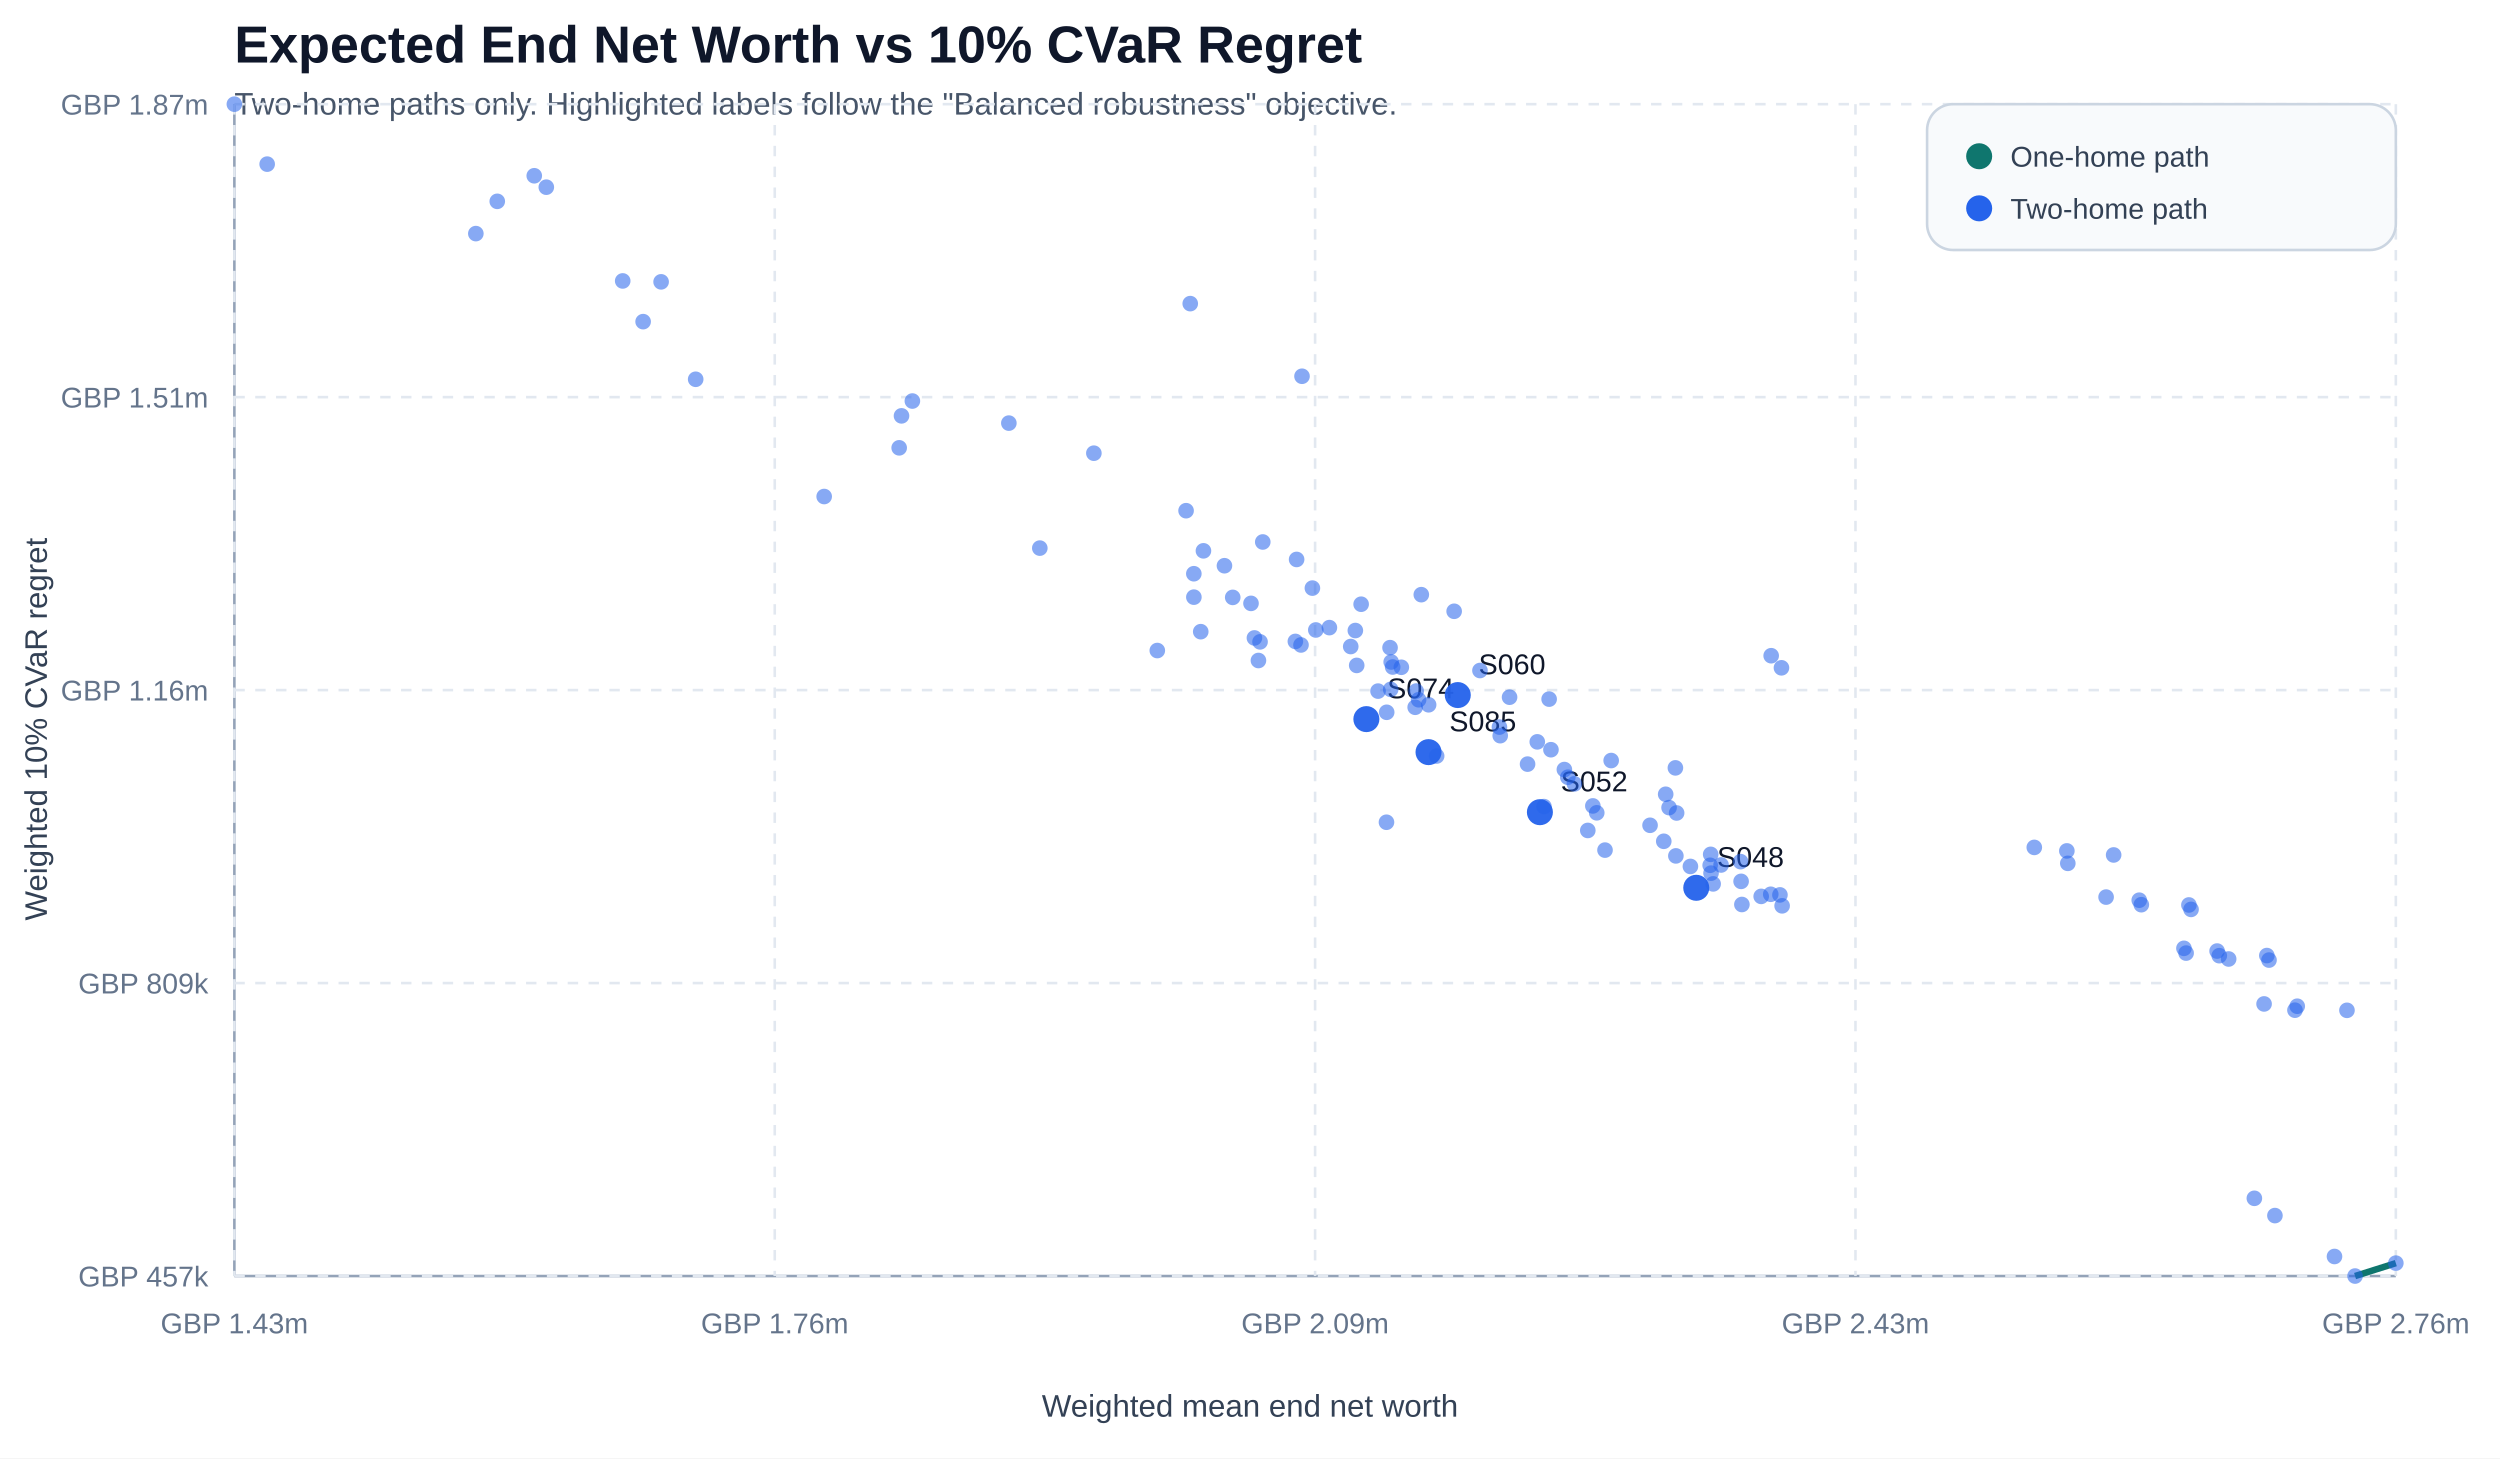
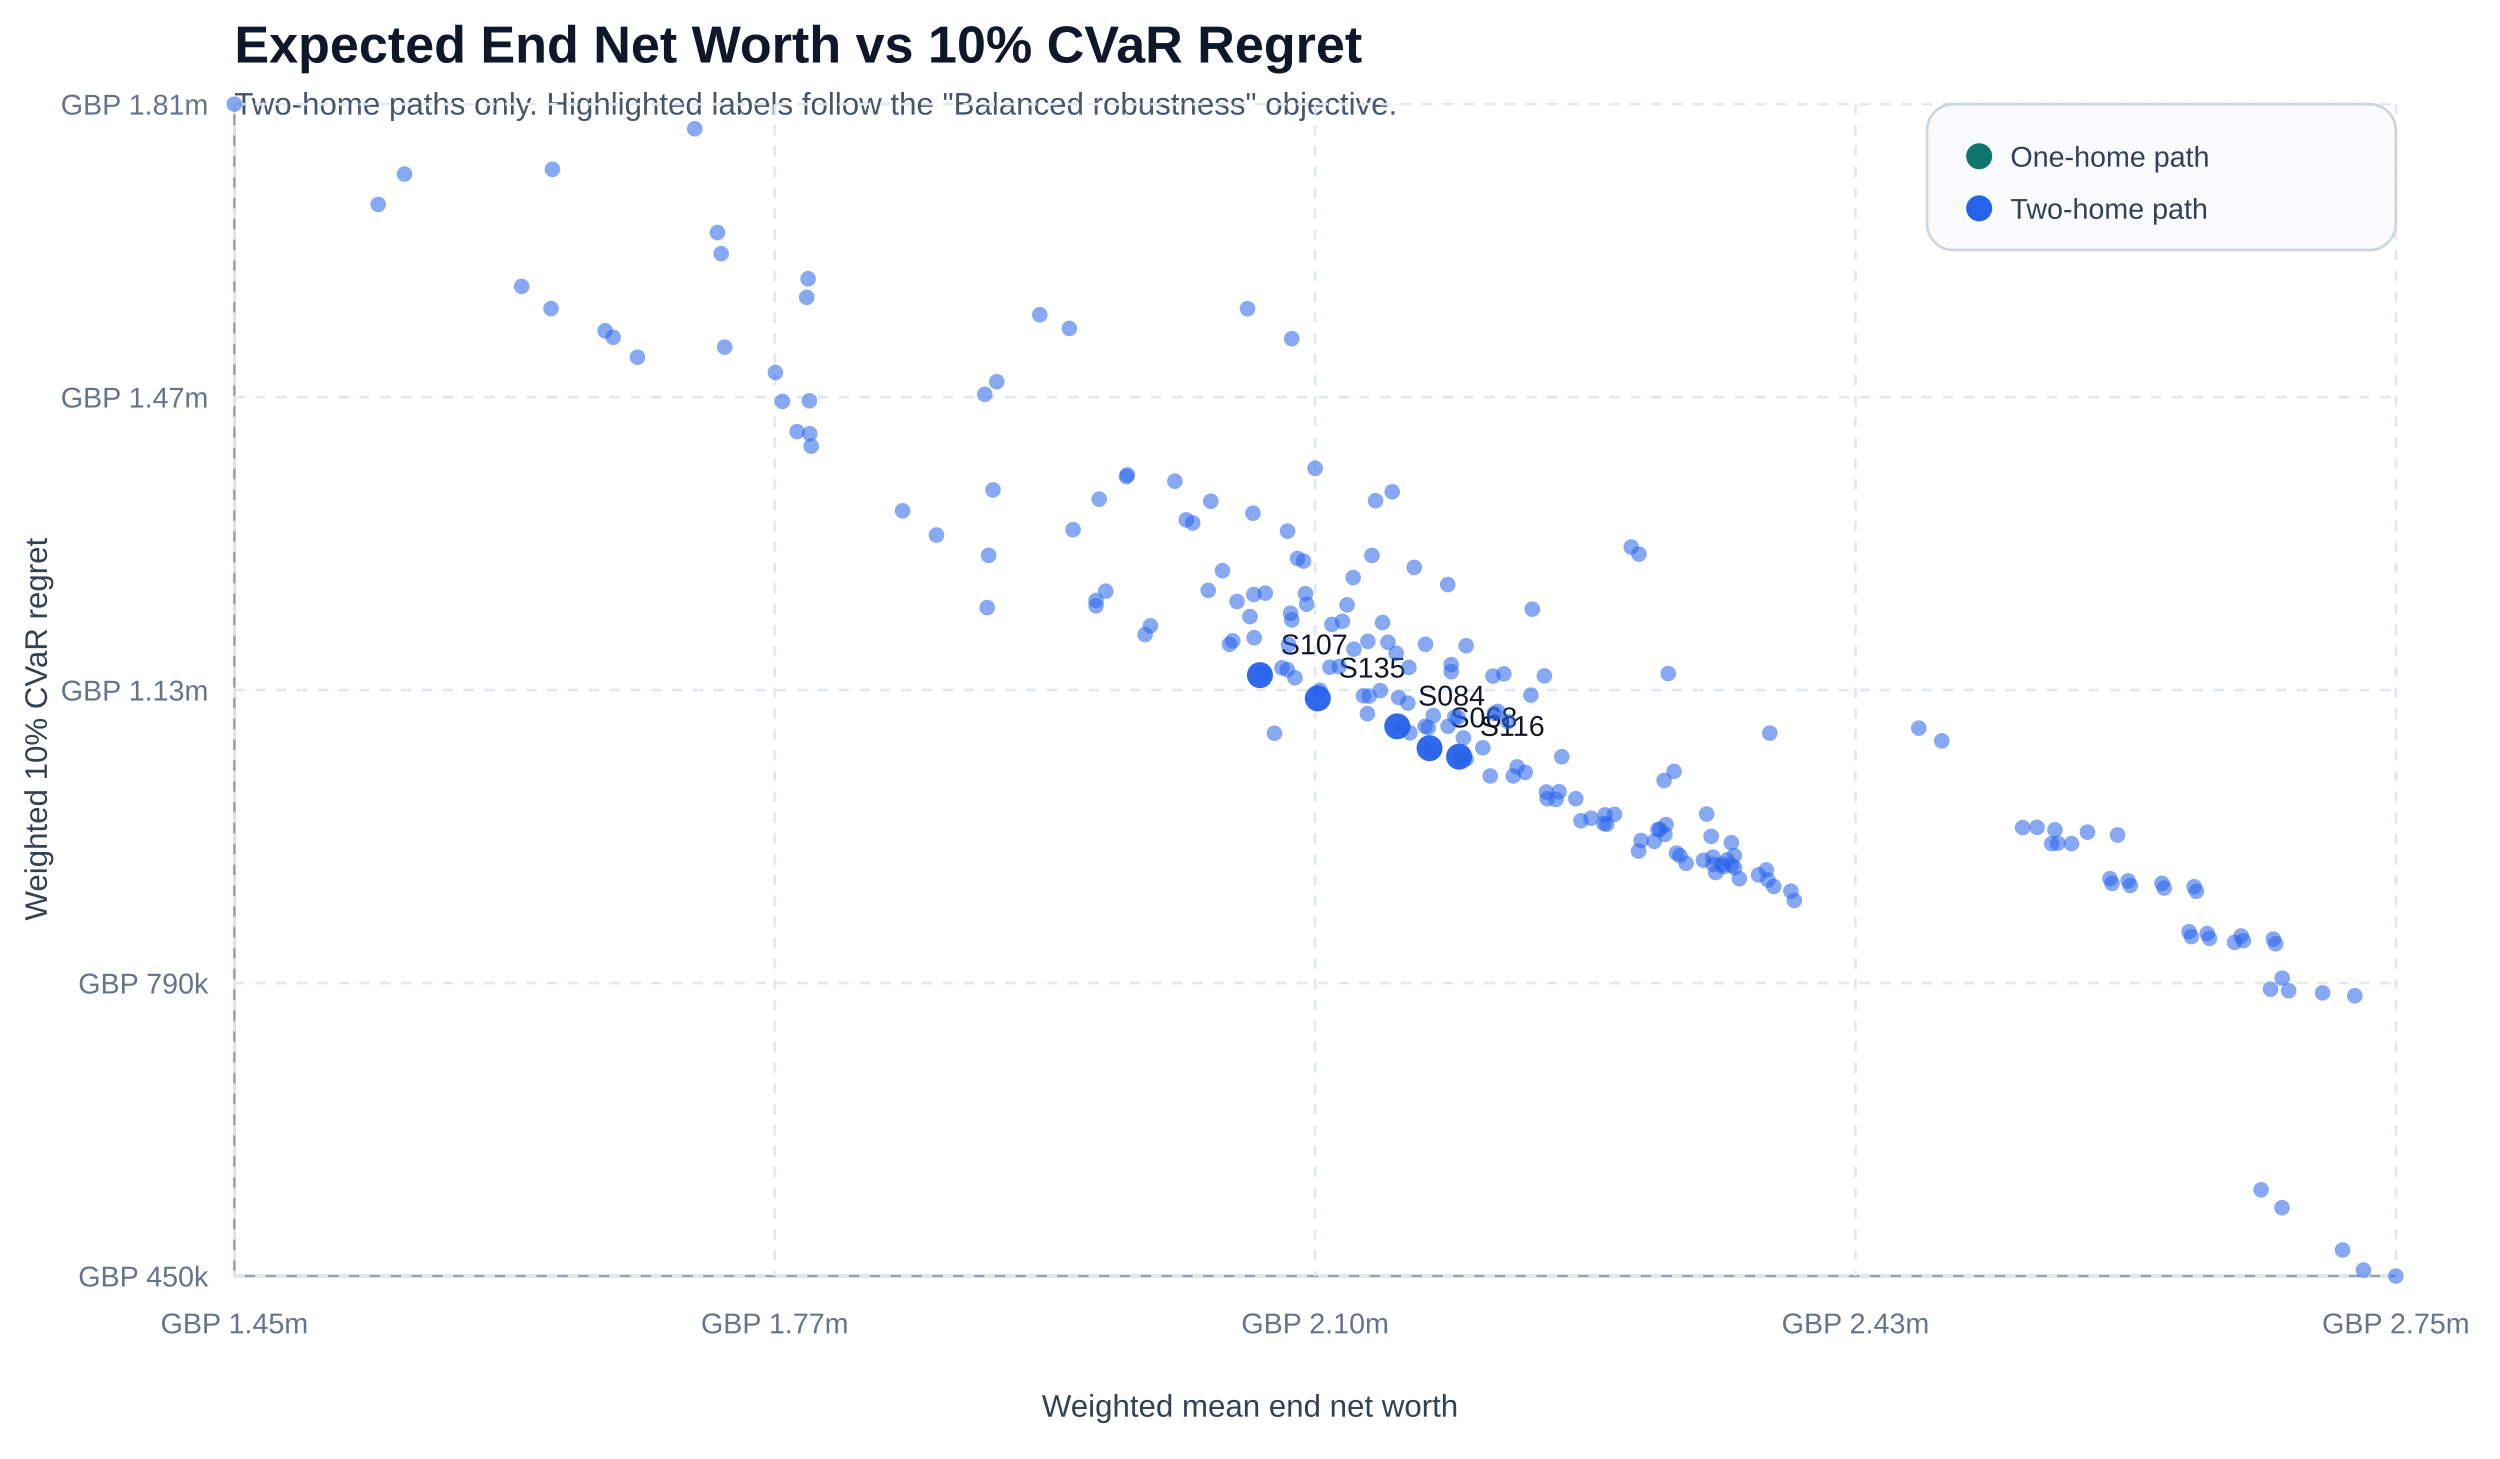
<svg xmlns="http://www.w3.org/2000/svg" width="960" height="560" viewBox="0 0 960 560">
  <rect width="960" height="560" fill="#ffffff" />
  <text x="90" y="24" font-size="20" font-family="Arial, sans-serif" font-weight="700" fill="#0f172a">Expected End Net Worth vs 10% CVaR Regret</text>
  <text x="90" y="44" font-size="12" font-family="Arial, sans-serif" fill="#475569">Two-home paths only. Highlighted labels follow the "Balanced robustness" objective.</text>
  <line x1="90" y1="490" x2="920" y2="490" stroke="#94a3b8" />
  <line x1="90" y1="40" x2="90" y2="490" stroke="#94a3b8" />
  <line x1="90" y1="40" x2="90" y2="490" stroke="#e2e8f0" stroke-dasharray="4 4" />
  <line x1="90" y1="490" x2="920" y2="490" stroke="#e2e8f0" stroke-dasharray="4 4" />
-   <text x="90" y="512" text-anchor="middle" font-size="11" font-family="Arial, sans-serif" fill="#64748b">GBP 1.43m</text>
-   <text x="80" y="494" text-anchor="end" font-size="11" font-family="Arial, sans-serif" fill="#64748b">GBP 457k</text>
+   <text x="90" y="512" text-anchor="middle" font-size="11" font-family="Arial, sans-serif" fill="#64748b">GBP 1.45m</text>
+   <text x="80" y="494" text-anchor="end" font-size="11" font-family="Arial, sans-serif" fill="#64748b">GBP 450k</text>
  <line x1="297.5" y1="40" x2="297.5" y2="490" stroke="#e2e8f0" stroke-dasharray="4 4" />
  <line x1="90" y1="377.5" x2="920" y2="377.5" stroke="#e2e8f0" stroke-dasharray="4 4" />
-   <text x="297.5" y="512" text-anchor="middle" font-size="11" font-family="Arial, sans-serif" fill="#64748b">GBP 1.76m</text>
-   <text x="80" y="381.5" text-anchor="end" font-size="11" font-family="Arial, sans-serif" fill="#64748b">GBP 809k</text>
+   <text x="297.5" y="512" text-anchor="middle" font-size="11" font-family="Arial, sans-serif" fill="#64748b">GBP 1.77m</text>
+   <text x="80" y="381.5" text-anchor="end" font-size="11" font-family="Arial, sans-serif" fill="#64748b">GBP 790k</text>
  <line x1="505" y1="40" x2="505" y2="490" stroke="#e2e8f0" stroke-dasharray="4 4" />
  <line x1="90" y1="265" x2="920" y2="265" stroke="#e2e8f0" stroke-dasharray="4 4" />
-   <text x="505" y="512" text-anchor="middle" font-size="11" font-family="Arial, sans-serif" fill="#64748b">GBP 2.09m</text>
-   <text x="80" y="269" text-anchor="end" font-size="11" font-family="Arial, sans-serif" fill="#64748b">GBP 1.16m</text>
+   <text x="505" y="512" text-anchor="middle" font-size="11" font-family="Arial, sans-serif" fill="#64748b">GBP 2.10m</text>
+   <text x="80" y="269" text-anchor="end" font-size="11" font-family="Arial, sans-serif" fill="#64748b">GBP 1.13m</text>
  <line x1="712.5" y1="40" x2="712.5" y2="490" stroke="#e2e8f0" stroke-dasharray="4 4" />
  <line x1="90" y1="152.5" x2="920" y2="152.5" stroke="#e2e8f0" stroke-dasharray="4 4" />
  <text x="712.5" y="512" text-anchor="middle" font-size="11" font-family="Arial, sans-serif" fill="#64748b">GBP 2.43m</text>
-   <text x="80" y="156.5" text-anchor="end" font-size="11" font-family="Arial, sans-serif" fill="#64748b">GBP 1.51m</text>
+   <text x="80" y="156.5" text-anchor="end" font-size="11" font-family="Arial, sans-serif" fill="#64748b">GBP 1.47m</text>
  <line x1="920" y1="40" x2="920" y2="490" stroke="#e2e8f0" stroke-dasharray="4 4" />
  <line x1="90" y1="40" x2="920" y2="40" stroke="#e2e8f0" stroke-dasharray="4 4" />
-   <text x="920" y="512" text-anchor="middle" font-size="11" font-family="Arial, sans-serif" fill="#64748b">GBP 2.76m</text>
-   <text x="80" y="44" text-anchor="end" font-size="11" font-family="Arial, sans-serif" fill="#64748b">GBP 1.87m</text>
-   <polyline points="904.342,490 920,485.042" fill="none" stroke="#0f766e" stroke-width="2.5" />
-   <circle cx="591.321" cy="311.881" r="5" fill="#2563eb" opacity="0.95" />
-   <text x="599.321" y="303.881" font-size="11" font-family="Arial, sans-serif" fill="#0f172a">S052</text>
-   <circle cx="524.688" cy="276.14" r="5" fill="#2563eb" opacity="0.95" />
-   <text x="532.688" y="268.14" font-size="11" font-family="Arial, sans-serif" fill="#0f172a">S074</text>
-   <circle cx="559.784" cy="266.905" r="5" fill="#2563eb" opacity="0.95" />
-   <text x="567.784" y="258.905" font-size="11" font-family="Arial, sans-serif" fill="#0f172a">S060</text>
-   <circle cx="548.556" cy="288.819" r="5" fill="#2563eb" opacity="0.95" />
-   <text x="556.556" y="280.819" font-size="11" font-family="Arial, sans-serif" fill="#0f172a">S085</text>
-   <circle cx="651.364" cy="340.913" r="5" fill="#2563eb" opacity="0.95" />
-   <text x="659.364" y="332.913" font-size="11" font-family="Arial, sans-serif" fill="#0f172a">S048</text>
-   <circle cx="668.889" cy="347.326" r="3" fill="#2563eb" opacity="0.55" />
-   <circle cx="616.324" cy="326.442" r="3" fill="#2563eb" opacity="0.55" />
-   <circle cx="611.655" cy="309.472" r="3" fill="#2563eb" opacity="0.55" />
-   <circle cx="643.535" cy="328.665" r="3" fill="#2563eb" opacity="0.55" />
-   <circle cx="543.816" cy="265.368" r="3" fill="#2563eb" opacity="0.55" />
-   <circle cx="586.582" cy="293.422" r="3" fill="#2563eb" opacity="0.55" />
-   <circle cx="590.314" cy="284.871" r="3" fill="#2563eb" opacity="0.55" />
-   <circle cx="533.779" cy="248.696" r="3" fill="#2563eb" opacity="0.55" />
-   <circle cx="483.24" cy="253.635" r="3" fill="#2563eb" opacity="0.55" />
-   <circle cx="520.454" cy="242.124" r="3" fill="#2563eb" opacity="0.55" />
-   <circle cx="499.584" cy="247.664" r="3" fill="#2563eb" opacity="0.55" />
-   <circle cx="461.084" cy="242.564" r="3" fill="#2563eb" opacity="0.55" />
-   <circle cx="649.118" cy="332.711" r="3" fill="#2563eb" opacity="0.55" />
-   <circle cx="657.035" cy="335.291" r="3" fill="#2563eb" opacity="0.55" />
-   <circle cx="657.843" cy="339.416" r="3" fill="#2563eb" opacity="0.55" />
-   <circle cx="592.889" cy="309.735" r="3" fill="#2563eb" opacity="0.55" />
-   <circle cx="576.086" cy="282.498" r="3" fill="#2563eb" opacity="0.55" />
-   <circle cx="594.867" cy="268.46" r="3" fill="#2563eb" opacity="0.55" />
-   <circle cx="518.679" cy="248.267" r="3" fill="#2563eb" opacity="0.55" />
-   <circle cx="600.718" cy="295.51" r="3" fill="#2563eb" opacity="0.55" />
-   <circle cx="579.672" cy="267.726" r="3" fill="#2563eb" opacity="0.55" />
-   <circle cx="679.966" cy="343.402" r="3" fill="#2563eb" opacity="0.55" />
-   <circle cx="609.711" cy="318.892" r="3" fill="#2563eb" opacity="0.55" />
-   <circle cx="633.622" cy="316.911" r="3" fill="#2563eb" opacity="0.55" />
-   <circle cx="505.269" cy="241.91" r="3" fill="#2563eb" opacity="0.55" />
-   <circle cx="575.786" cy="279.2" r="3" fill="#2563eb" opacity="0.55" />
-   <circle cx="545.781" cy="228.351" r="3" fill="#2563eb" opacity="0.55" />
-   <circle cx="544.746" cy="268.709" r="3" fill="#2563eb" opacity="0.55" />
-   <circle cx="483.857" cy="246.472" r="3" fill="#2563eb" opacity="0.55" />
-   <circle cx="639.62" cy="305.001" r="3" fill="#2563eb" opacity="0.55" />
-   <circle cx="920" cy="485.042" r="3" fill="#2563eb" opacity="0.55" />
-   <circle cx="904.342" cy="490" r="3" fill="#2563eb" opacity="0.55" />
-   <circle cx="668.584" cy="338.443" r="3" fill="#2563eb" opacity="0.55" />
-   <circle cx="638.886" cy="323.055" r="3" fill="#2563eb" opacity="0.55" />
-   <circle cx="896.444" cy="482.493" r="3" fill="#2563eb" opacity="0.55" />
-   <circle cx="522.677" cy="232.023" r="3" fill="#2563eb" opacity="0.55" />
-   <circle cx="684.335" cy="347.836" r="3" fill="#2563eb" opacity="0.55" />
-   <circle cx="532.487" cy="273.521" r="3" fill="#2563eb" opacity="0.55" />
-   <circle cx="558.394" cy="234.734" r="3" fill="#2563eb" opacity="0.55" />
-   <circle cx="668.381" cy="330.865" r="3" fill="#2563eb" opacity="0.55" />
-   <circle cx="520.973" cy="255.519" r="3" fill="#2563eb" opacity="0.55" />
-   <circle cx="613.152" cy="312.122" r="3" fill="#2563eb" opacity="0.55" />
-   <circle cx="503.961" cy="225.834" r="3" fill="#2563eb" opacity="0.55" />
-   <circle cx="604.578" cy="301.014" r="3" fill="#2563eb" opacity="0.55" />
-   <circle cx="676.298" cy="344.212" r="3" fill="#2563eb" opacity="0.55" />
-   <circle cx="873.571" cy="466.783" r="3" fill="#2563eb" opacity="0.55" />
-   <circle cx="497.422" cy="246.308" r="3" fill="#2563eb" opacity="0.55" />
-   <circle cx="865.673" cy="460.151" r="3" fill="#2563eb" opacity="0.55" />
-   <circle cx="529.171" cy="265.386" r="3" fill="#2563eb" opacity="0.55" />
-   <circle cx="534.027" cy="264.721" r="3" fill="#2563eb" opacity="0.55" />
-   <circle cx="534.214" cy="254.203" r="3" fill="#2563eb" opacity="0.55" />
-   <circle cx="660.893" cy="332.155" r="3" fill="#2563eb" opacity="0.55" />
-   <circle cx="551.676" cy="290.309" r="3" fill="#2563eb" opacity="0.55" />
-   <circle cx="683.495" cy="343.639" r="3" fill="#2563eb" opacity="0.55" />
-   <circle cx="548.59" cy="270.636" r="3" fill="#2563eb" opacity="0.55" />
-   <circle cx="399.288" cy="210.473" r="3" fill="#2563eb" opacity="0.55" />
-   <circle cx="543.431" cy="271.593" r="3" fill="#2563eb" opacity="0.55" />
-   <circle cx="602.049" cy="298.45" r="3" fill="#2563eb" opacity="0.55" />
-   <circle cx="510.488" cy="241.005" r="3" fill="#2563eb" opacity="0.55" />
-   <circle cx="656.902" cy="328.075" r="3" fill="#2563eb" opacity="0.55" />
-   <circle cx="481.699" cy="244.968" r="3" fill="#2563eb" opacity="0.55" />
-   <circle cx="473.366" cy="229.398" r="3" fill="#2563eb" opacity="0.55" />
-   <circle cx="595.564" cy="287.891" r="3" fill="#2563eb" opacity="0.55" />
-   <circle cx="534.785" cy="256.137" r="3" fill="#2563eb" opacity="0.55" />
-   <circle cx="480.386" cy="231.698" r="3" fill="#2563eb" opacity="0.55" />
-   <circle cx="656.705" cy="332.267" r="3" fill="#2563eb" opacity="0.55" />
-   <circle cx="901.236" cy="387.966" r="3" fill="#2563eb" opacity="0.55" />
-   <circle cx="643.825" cy="312.187" r="3" fill="#2563eb" opacity="0.55" />
-   <circle cx="881.264" cy="387.914" r="3" fill="#2563eb" opacity="0.55" />
-   <circle cx="497.897" cy="214.827" r="3" fill="#2563eb" opacity="0.55" />
-   <circle cx="882.138" cy="386.392" r="3" fill="#2563eb" opacity="0.55" />
-   <circle cx="640.922" cy="310.121" r="3" fill="#2563eb" opacity="0.55" />
-   <circle cx="869.405" cy="385.51" r="3" fill="#2563eb" opacity="0.55" />
-   <circle cx="458.432" cy="220.312" r="3" fill="#2563eb" opacity="0.55" />
-   <circle cx="458.446" cy="229.307" r="3" fill="#2563eb" opacity="0.55" />
-   <circle cx="538.111" cy="256.237" r="3" fill="#2563eb" opacity="0.55" />
-   <circle cx="871.3" cy="368.672" r="3" fill="#2563eb" opacity="0.55" />
-   <circle cx="870.466" cy="366.934" r="3" fill="#2563eb" opacity="0.55" />
-   <circle cx="855.804" cy="368.251" r="3" fill="#2563eb" opacity="0.55" />
-   <circle cx="852.202" cy="366.983" r="3" fill="#2563eb" opacity="0.55" />
-   <circle cx="851.367" cy="365.203" r="3" fill="#2563eb" opacity="0.55" />
-   <circle cx="618.691" cy="292.05" r="3" fill="#2563eb" opacity="0.55" />
-   <circle cx="839.469" cy="365.988" r="3" fill="#2563eb" opacity="0.55" />
-   <circle cx="838.634" cy="364.157" r="3" fill="#2563eb" opacity="0.55" />
-   <circle cx="470.189" cy="217.24" r="3" fill="#2563eb" opacity="0.55" />
-   <circle cx="462.122" cy="211.518" r="3" fill="#2563eb" opacity="0.55" />
-   <circle cx="484.901" cy="208.12" r="3" fill="#2563eb" opacity="0.55" />
-   <circle cx="841.364" cy="349.211" r="3" fill="#2563eb" opacity="0.55" />
-   <circle cx="840.544" cy="347.506" r="3" fill="#2563eb" opacity="0.55" />
-   <circle cx="822.266" cy="347.405" r="3" fill="#2563eb" opacity="0.55" />
-   <circle cx="821.472" cy="345.677" r="3" fill="#2563eb" opacity="0.55" />
-   <circle cx="808.74" cy="344.482" r="3" fill="#2563eb" opacity="0.55" />
-   <circle cx="811.638" cy="328.302" r="3" fill="#2563eb" opacity="0.55" />
-   <circle cx="794.037" cy="331.525" r="3" fill="#2563eb" opacity="0.55" />
-   <circle cx="793.671" cy="326.749" r="3" fill="#2563eb" opacity="0.55" />
-   <circle cx="781.168" cy="325.402" r="3" fill="#2563eb" opacity="0.55" />
-   <circle cx="455.453" cy="196.109" r="3" fill="#2563eb" opacity="0.55" />
-   <circle cx="643.352" cy="294.864" r="3" fill="#2563eb" opacity="0.55" />
-   <circle cx="532.406" cy="315.742" r="3" fill="#2563eb" opacity="0.55" />
-   <circle cx="684.08" cy="256.438" r="3" fill="#2563eb" opacity="0.55" />
-   <circle cx="680.131" cy="251.795" r="3" fill="#2563eb" opacity="0.55" />
-   <circle cx="568.307" cy="257.477" r="3" fill="#2563eb" opacity="0.55" />
-   <circle cx="444.403" cy="249.807" r="3" fill="#2563eb" opacity="0.55" />
-   <circle cx="345.285" cy="171.966" r="3" fill="#2563eb" opacity="0.55" />
-   <circle cx="346.177" cy="159.689" r="3" fill="#2563eb" opacity="0.55" />
-   <circle cx="350.353" cy="153.998" r="3" fill="#2563eb" opacity="0.55" />
-   <circle cx="420.045" cy="174.027" r="3" fill="#2563eb" opacity="0.55" />
-   <circle cx="499.972" cy="144.483" r="3" fill="#2563eb" opacity="0.55" />
-   <circle cx="316.482" cy="190.664" r="3" fill="#2563eb" opacity="0.55" />
-   <circle cx="387.402" cy="162.476" r="3" fill="#2563eb" opacity="0.55" />
-   <circle cx="457.054" cy="116.592" r="3" fill="#2563eb" opacity="0.55" />
-   <circle cx="246.958" cy="123.51" r="3" fill="#2563eb" opacity="0.55" />
-   <circle cx="267.14" cy="145.644" r="3" fill="#2563eb" opacity="0.55" />
-   <circle cx="253.864" cy="108.228" r="3" fill="#2563eb" opacity="0.55" />
-   <circle cx="239.12" cy="107.88" r="3" fill="#2563eb" opacity="0.55" />
-   <circle cx="182.722" cy="89.704" r="3" fill="#2563eb" opacity="0.55" />
-   <circle cx="190.949" cy="77.315" r="3" fill="#2563eb" opacity="0.55" />
-   <circle cx="209.783" cy="71.879" r="3" fill="#2563eb" opacity="0.55" />
-   <circle cx="205.154" cy="67.494" r="3" fill="#2563eb" opacity="0.55" />
-   <circle cx="102.593" cy="63.028" r="3" fill="#2563eb" opacity="0.55" />
+   <text x="920" y="512" text-anchor="middle" font-size="11" font-family="Arial, sans-serif" fill="#64748b">GBP 2.75m</text>
+   <text x="80" y="44" text-anchor="end" font-size="11" font-family="Arial, sans-serif" fill="#64748b">GBP 1.81m</text>
+   <polyline points="920,490" fill="none" stroke="#0f766e" stroke-width="2.5" />
+   <circle cx="548.948" cy="287.307" r="5" fill="#2563eb" opacity="0.95" />
+   <text x="556.948" y="279.307" font-size="11" font-family="Arial, sans-serif" fill="#0f172a">S068</text>
+   <circle cx="483.819" cy="259.259" r="5" fill="#2563eb" opacity="0.95" />
+   <text x="491.819" y="251.259" font-size="11" font-family="Arial, sans-serif" fill="#0f172a">S107</text>
+   <circle cx="506.037" cy="268.173" r="5" fill="#2563eb" opacity="0.95" />
+   <text x="514.037" y="260.173" font-size="11" font-family="Arial, sans-serif" fill="#0f172a">S135</text>
+   <circle cx="560.278" cy="290.574" r="5" fill="#2563eb" opacity="0.95" />
+   <text x="568.278" y="282.574" font-size="11" font-family="Arial, sans-serif" fill="#0f172a">S116</text>
+   <circle cx="536.544" cy="278.919" r="5" fill="#2563eb" opacity="0.95" />
+   <text x="544.544" y="270.919" font-size="11" font-family="Arial, sans-serif" fill="#0f172a">S084</text>
+   <circle cx="647.477" cy="331.497" r="3" fill="#2563eb" opacity="0.55" />
+   <circle cx="573.304" cy="259.629" r="3" fill="#2563eb" opacity="0.55" />
+   <circle cx="441.774" cy="240.305" r="3" fill="#2563eb" opacity="0.55" />
+   <circle cx="629.215" cy="326.806" r="3" fill="#2563eb" opacity="0.55" />
+   <circle cx="484.683" cy="258.403" r="3" fill="#2563eb" opacity="0.55" />
+   <circle cx="597.499" cy="306.978" r="3" fill="#2563eb" opacity="0.55" />
+   <circle cx="610.951" cy="314.172" r="3" fill="#2563eb" opacity="0.55" />
+   <circle cx="658.864" cy="335.033" r="3" fill="#2563eb" opacity="0.55" />
+   <circle cx="562.998" cy="247.95" r="3" fill="#2563eb" opacity="0.55" />
+   <circle cx="420.878" cy="232.622" r="3" fill="#2563eb" opacity="0.55" />
+   <circle cx="557.295" cy="257.907" r="3" fill="#2563eb" opacity="0.55" />
+   <circle cx="538.747" cy="279.275" r="3" fill="#2563eb" opacity="0.55" />
+   <circle cx="572.257" cy="297.981" r="3" fill="#2563eb" opacity="0.55" />
+   <circle cx="639.746" cy="316.64" r="3" fill="#2563eb" opacity="0.55" />
+   <circle cx="557.234" cy="255.202" r="3" fill="#2563eb" opacity="0.55" />
+   <circle cx="594.155" cy="306.743" r="3" fill="#2563eb" opacity="0.55" />
+   <circle cx="645.08" cy="328.547" r="3" fill="#2563eb" opacity="0.55" />
+   <circle cx="635.24" cy="323.067" r="3" fill="#2563eb" opacity="0.55" />
+   <circle cx="581.093" cy="297.969" r="3" fill="#2563eb" opacity="0.55" />
+   <circle cx="547.227" cy="278.933" r="3" fill="#2563eb" opacity="0.55" />
+   <circle cx="523.568" cy="267.195" r="3" fill="#2563eb" opacity="0.55" />
+   <circle cx="616.971" cy="316.526" r="3" fill="#2563eb" opacity="0.55" />
+   <circle cx="547.403" cy="247.413" r="3" fill="#2563eb" opacity="0.55" />
+   <circle cx="607.08" cy="315.146" r="3" fill="#2563eb" opacity="0.55" />
+   <circle cx="598.677" cy="304.01" r="3" fill="#2563eb" opacity="0.55" />
+   <circle cx="494.348" cy="257.138" r="3" fill="#2563eb" opacity="0.55" />
+   <circle cx="615.855" cy="316.222" r="3" fill="#2563eb" opacity="0.55" />
+   <circle cx="585.686" cy="296.582" r="3" fill="#2563eb" opacity="0.55" />
+   <circle cx="541.406" cy="281.431" r="3" fill="#2563eb" opacity="0.55" />
+   <circle cx="561.961" cy="283.378" r="3" fill="#2563eb" opacity="0.55" />
+   <circle cx="550.353" cy="287.926" r="3" fill="#2563eb" opacity="0.55" />
+   <circle cx="667.917" cy="337.403" r="3" fill="#2563eb" opacity="0.55" />
+   <circle cx="540.991" cy="256.274" r="3" fill="#2563eb" opacity="0.55" />
+   <circle cx="536.123" cy="250.864" r="3" fill="#2563eb" opacity="0.55" />
+   <circle cx="619.985" cy="312.706" r="3" fill="#2563eb" opacity="0.55" />
+   <circle cx="530.882" cy="239.033" r="3" fill="#2563eb" opacity="0.55" />
+   <circle cx="654.128" cy="330.338" r="3" fill="#2563eb" opacity="0.55" />
+   <circle cx="472.132" cy="247.413" r="3" fill="#2563eb" opacity="0.55" />
+   <circle cx="517.278" cy="232.266" r="3" fill="#2563eb" opacity="0.55" />
+   <circle cx="689.018" cy="345.784" r="3" fill="#2563eb" opacity="0.55" />
+   <circle cx="630.179" cy="322.756" r="3" fill="#2563eb" opacity="0.55" />
+   <circle cx="582.558" cy="294.483" r="3" fill="#2563eb" opacity="0.55" />
+   <circle cx="525.795" cy="267.325" r="3" fill="#2563eb" opacity="0.55" />
+   <circle cx="616.338" cy="312.933" r="3" fill="#2563eb" opacity="0.55" />
+   <circle cx="540.614" cy="269.986" r="3" fill="#2563eb" opacity="0.55" />
+   <circle cx="525.278" cy="246.27" r="3" fill="#2563eb" opacity="0.55" />
+   <circle cx="506.828" cy="265.068" r="3" fill="#2563eb" opacity="0.55" />
+   <circle cx="511.439" cy="239.77" r="3" fill="#2563eb" opacity="0.55" />
+   <circle cx="605.105" cy="306.682" r="3" fill="#2563eb" opacity="0.55" />
+   <circle cx="661.717" cy="332.794" r="3" fill="#2563eb" opacity="0.55" />
+   <circle cx="560.763" cy="291.167" r="3" fill="#2563eb" opacity="0.55" />
+   <circle cx="496.055" cy="238.049" r="3" fill="#2563eb" opacity="0.55" />
+   <circle cx="473.375" cy="246.078" r="3" fill="#2563eb" opacity="0.55" />
+   <circle cx="657.869" cy="331.93" r="3" fill="#2563eb" opacity="0.55" />
+   <circle cx="664.874" cy="332.277" r="3" fill="#2563eb" opacity="0.55" />
+   <circle cx="420.879" cy="230.565" r="3" fill="#2563eb" opacity="0.55" />
+   <circle cx="643.78" cy="327.597" r="3" fill="#2563eb" opacity="0.55" />
+   <circle cx="593.834" cy="304.141" r="3" fill="#2563eb" opacity="0.55" />
+   <circle cx="569.41" cy="287.16" r="3" fill="#2563eb" opacity="0.55" />
+   <circle cx="657.736" cy="329.112" r="3" fill="#2563eb" opacity="0.55" />
+   <circle cx="525.082" cy="274.048" r="3" fill="#2563eb" opacity="0.55" />
+   <circle cx="587.854" cy="266.93" r="3" fill="#2563eb" opacity="0.55" />
+   <circle cx="599.722" cy="290.592" r="3" fill="#2563eb" opacity="0.55" />
+   <circle cx="492.278" cy="256.429" r="3" fill="#2563eb" opacity="0.55" />
+   <circle cx="593.03" cy="259.534" r="3" fill="#2563eb" opacity="0.55" />
+   <circle cx="573.814" cy="273.948" r="3" fill="#2563eb" opacity="0.55" />
+   <circle cx="497.277" cy="260.281" r="3" fill="#2563eb" opacity="0.55" />
+   <circle cx="515.452" cy="238.568" r="3" fill="#2563eb" opacity="0.55" />
+   <circle cx="681.139" cy="340.381" r="3" fill="#2563eb" opacity="0.55" />
+   <circle cx="559.901" cy="275.499" r="3" fill="#2563eb" opacity="0.55" />
+   <circle cx="577.509" cy="258.764" r="3" fill="#2563eb" opacity="0.55" />
+   <circle cx="575.135" cy="273.167" r="3" fill="#2563eb" opacity="0.55" />
+   <circle cx="661.206" cy="331.886" r="3" fill="#2563eb" opacity="0.55" />
+   <circle cx="481.587" cy="244.889" r="3" fill="#2563eb" opacity="0.55" />
+   <circle cx="548.478" cy="279.411" r="3" fill="#2563eb" opacity="0.55" />
+   <circle cx="636.646" cy="318.522" r="3" fill="#2563eb" opacity="0.55" />
+   <circle cx="501.764" cy="232.029" r="3" fill="#2563eb" opacity="0.55" />
+   <circle cx="655.364" cy="312.598" r="3" fill="#2563eb" opacity="0.55" />
+   <circle cx="675.289" cy="335.958" r="3" fill="#2563eb" opacity="0.55" />
+   <circle cx="519.898" cy="249.292" r="3" fill="#2563eb" opacity="0.55" />
+   <circle cx="920" cy="490" r="3" fill="#2563eb" opacity="0.55" />
+   <circle cx="666.078" cy="333.184" r="3" fill="#2563eb" opacity="0.55" />
+   <circle cx="501.299" cy="227.953" r="3" fill="#2563eb" opacity="0.55" />
+   <circle cx="543.06" cy="217.873" r="3" fill="#2563eb" opacity="0.55" />
+   <circle cx="907.579" cy="487.71" r="3" fill="#2563eb" opacity="0.55" />
+   <circle cx="563.026" cy="291.444" r="3" fill="#2563eb" opacity="0.55" />
+   <circle cx="665.966" cy="328.544" r="3" fill="#2563eb" opacity="0.55" />
+   <circle cx="639.327" cy="320.419" r="3" fill="#2563eb" opacity="0.55" />
+   <circle cx="530.039" cy="265.198" r="3" fill="#2563eb" opacity="0.55" />
+   <circle cx="424.601" cy="226.998" r="3" fill="#2563eb" opacity="0.55" />
+   <circle cx="495.575" cy="235.485" r="3" fill="#2563eb" opacity="0.55" />
+   <circle cx="479.996" cy="236.771" r="3" fill="#2563eb" opacity="0.55" />
+   <circle cx="899.545" cy="479.994" r="3" fill="#2563eb" opacity="0.55" />
+   <circle cx="678.246" cy="334.051" r="3" fill="#2563eb" opacity="0.55" />
+   <circle cx="359.614" cy="205.456" r="3" fill="#2563eb" opacity="0.55" />
+   <circle cx="579.023" cy="277.092" r="3" fill="#2563eb" opacity="0.55" />
+   <circle cx="642.835" cy="296.224" r="3" fill="#2563eb" opacity="0.55" />
+   <circle cx="637.413" cy="318.457" r="3" fill="#2563eb" opacity="0.55" />
+   <circle cx="379.644" cy="213.258" r="3" fill="#2563eb" opacity="0.55" />
+   <circle cx="519.594" cy="221.778" r="3" fill="#2563eb" opacity="0.55" />
+   <circle cx="687.695" cy="342.195" r="3" fill="#2563eb" opacity="0.55" />
+   <circle cx="555.944" cy="224.473" r="3" fill="#2563eb" opacity="0.55" />
+   <circle cx="550.366" cy="274.808" r="3" fill="#2563eb" opacity="0.55" />
+   <circle cx="663.211" cy="330.19" r="3" fill="#2563eb" opacity="0.55" />
+   <circle cx="475.028" cy="230.975" r="3" fill="#2563eb" opacity="0.55" />
+   <circle cx="639.023" cy="299.706" r="3" fill="#2563eb" opacity="0.55" />
+   <circle cx="588.4" cy="233.914" r="3" fill="#2563eb" opacity="0.55" />
+   <circle cx="657.083" cy="321.18" r="3" fill="#2563eb" opacity="0.55" />
+   <circle cx="876.291" cy="463.748" r="3" fill="#2563eb" opacity="0.55" />
+   <circle cx="526.828" cy="213.289" r="3" fill="#2563eb" opacity="0.55" />
+   <circle cx="494.806" cy="247.53" r="3" fill="#2563eb" opacity="0.55" />
+   <circle cx="500.543" cy="215.453" r="3" fill="#2563eb" opacity="0.55" />
+   <circle cx="485.869" cy="227.765" r="3" fill="#2563eb" opacity="0.55" />
+   <circle cx="514.207" cy="255.944" r="3" fill="#2563eb" opacity="0.55" />
+   <circle cx="868.256" cy="456.893" r="3" fill="#2563eb" opacity="0.55" />
+   <circle cx="678.907" cy="337.895" r="3" fill="#2563eb" opacity="0.55" />
+   <circle cx="537.065" cy="267.843" r="3" fill="#2563eb" opacity="0.55" />
+   <circle cx="558.667" cy="275.278" r="3" fill="#2563eb" opacity="0.55" />
+   <circle cx="664.845" cy="323.592" r="3" fill="#2563eb" opacity="0.55" />
+   <circle cx="532.982" cy="246.636" r="3" fill="#2563eb" opacity="0.55" />
+   <circle cx="481.474" cy="228.309" r="3" fill="#2563eb" opacity="0.55" />
+   <circle cx="498.235" cy="214.471" r="3" fill="#2563eb" opacity="0.55" />
+   <circle cx="469.42" cy="219.146" r="3" fill="#2563eb" opacity="0.55" />
+   <circle cx="463.96" cy="226.704" r="3" fill="#2563eb" opacity="0.55" />
+   <circle cx="904.251" cy="382.362" r="3" fill="#2563eb" opacity="0.55" />
+   <circle cx="891.881" cy="381.26" r="3" fill="#2563eb" opacity="0.55" />
+   <circle cx="878.859" cy="380.452" r="3" fill="#2563eb" opacity="0.55" />
+   <circle cx="494.413" cy="203.945" r="3" fill="#2563eb" opacity="0.55" />
+   <circle cx="871.896" cy="379.851" r="3" fill="#2563eb" opacity="0.55" />
+   <circle cx="876.37" cy="375.593" r="3" fill="#2563eb" opacity="0.55" />
+   <circle cx="873.832" cy="362.41" r="3" fill="#2563eb" opacity="0.55" />
+   <circle cx="872.962" cy="360.617" r="3" fill="#2563eb" opacity="0.55" />
+   <circle cx="861.462" cy="361.223" r="3" fill="#2563eb" opacity="0.55" />
+   <circle cx="858.065" cy="361.854" r="3" fill="#2563eb" opacity="0.55" />
+   <circle cx="860.592" cy="359.405" r="3" fill="#2563eb" opacity="0.55" />
+   <circle cx="848.44" cy="360.338" r="3" fill="#2563eb" opacity="0.55" />
+   <circle cx="847.57" cy="358.497" r="3" fill="#2563eb" opacity="0.55" />
+   <circle cx="841.477" cy="359.65" r="3" fill="#2563eb" opacity="0.55" />
+   <circle cx="840.608" cy="357.774" r="3" fill="#2563eb" opacity="0.55" />
+   <circle cx="458.008" cy="200.837" r="3" fill="#2563eb" opacity="0.55" />
+   <circle cx="843.412" cy="342.261" r="3" fill="#2563eb" opacity="0.55" />
+   <circle cx="481.137" cy="197.053" r="3" fill="#2563eb" opacity="0.55" />
+   <circle cx="842.559" cy="340.507" r="3" fill="#2563eb" opacity="0.55" />
+   <circle cx="831.043" cy="340.99" r="3" fill="#2563eb" opacity="0.55" />
+   <circle cx="830.212" cy="339.225" r="3" fill="#2563eb" opacity="0.55" />
+   <circle cx="818.02" cy="340.026" r="3" fill="#2563eb" opacity="0.55" />
+   <circle cx="817.193" cy="338.241" r="3" fill="#2563eb" opacity="0.55" />
+   <circle cx="811.058" cy="339.234" r="3" fill="#2563eb" opacity="0.55" />
+   <circle cx="810.231" cy="337.415" r="3" fill="#2563eb" opacity="0.55" />
+   <circle cx="813.179" cy="320.633" r="3" fill="#2563eb" opacity="0.55" />
+   <circle cx="795.443" cy="323.956" r="3" fill="#2563eb" opacity="0.55" />
+   <circle cx="790.142" cy="323.778" r="3" fill="#2563eb" opacity="0.55" />
+   <circle cx="787.86" cy="323.939" r="3" fill="#2563eb" opacity="0.55" />
+   <circle cx="801.564" cy="319.547" r="3" fill="#2563eb" opacity="0.55" />
+   <circle cx="789.117" cy="318.656" r="3" fill="#2563eb" opacity="0.55" />
+   <circle cx="455.556" cy="199.611" r="3" fill="#2563eb" opacity="0.55" />
+   <circle cx="782.229" cy="317.701" r="3" fill="#2563eb" opacity="0.55" />
+   <circle cx="464.938" cy="192.469" r="3" fill="#2563eb" opacity="0.55" />
+   <circle cx="776.691" cy="317.793" r="3" fill="#2563eb" opacity="0.55" />
+   <circle cx="422.095" cy="191.66" r="3" fill="#2563eb" opacity="0.55" />
+   <circle cx="745.649" cy="284.491" r="3" fill="#2563eb" opacity="0.55" />
+   <circle cx="736.821" cy="279.597" r="3" fill="#2563eb" opacity="0.55" />
+   <circle cx="451.151" cy="184.775" r="3" fill="#2563eb" opacity="0.55" />
+   <circle cx="679.615" cy="281.518" r="3" fill="#2563eb" opacity="0.55" />
+   <circle cx="432.591" cy="183.026" r="3" fill="#2563eb" opacity="0.55" />
+   <circle cx="640.623" cy="258.645" r="3" fill="#2563eb" opacity="0.55" />
+   <circle cx="556.035" cy="278.934" r="3" fill="#2563eb" opacity="0.55" />
+   <circle cx="489.395" cy="281.578" r="3" fill="#2563eb" opacity="0.55" />
+   <circle cx="510.691" cy="256.214" r="3" fill="#2563eb" opacity="0.55" />
+   <circle cx="629.353" cy="212.781" r="3" fill="#2563eb" opacity="0.55" />
+   <circle cx="626.394" cy="210.073" r="3" fill="#2563eb" opacity="0.55" />
+   <circle cx="534.608" cy="188.843" r="3" fill="#2563eb" opacity="0.55" />
+   <circle cx="379.087" cy="233.3" r="3" fill="#2563eb" opacity="0.55" />
+   <circle cx="439.704" cy="243.677" r="3" fill="#2563eb" opacity="0.55" />
+   <circle cx="528.213" cy="192.268" r="3" fill="#2563eb" opacity="0.55" />
+   <circle cx="432.899" cy="182.331" r="3" fill="#2563eb" opacity="0.55" />
+   <circle cx="504.999" cy="179.85" r="3" fill="#2563eb" opacity="0.55" />
+   <circle cx="412.051" cy="203.39" r="3" fill="#2563eb" opacity="0.55" />
+   <circle cx="311.507" cy="171.32" r="3" fill="#2563eb" opacity="0.55" />
+   <circle cx="306.094" cy="165.74" r="3" fill="#2563eb" opacity="0.55" />
+   <circle cx="378.145" cy="151.431" r="3" fill="#2563eb" opacity="0.55" />
+   <circle cx="382.755" cy="146.57" r="3" fill="#2563eb" opacity="0.55" />
+   <circle cx="381.301" cy="188.151" r="3" fill="#2563eb" opacity="0.55" />
+   <circle cx="346.605" cy="196.145" r="3" fill="#2563eb" opacity="0.55" />
+   <circle cx="310.824" cy="153.901" r="3" fill="#2563eb" opacity="0.55" />
+   <circle cx="300.482" cy="154.128" r="3" fill="#2563eb" opacity="0.55" />
+   <circle cx="496.027" cy="130.067" r="3" fill="#2563eb" opacity="0.55" />
+   <circle cx="479.041" cy="118.529" r="3" fill="#2563eb" opacity="0.55" />
+   <circle cx="244.789" cy="137.174" r="3" fill="#2563eb" opacity="0.55" />
+   <circle cx="310.945" cy="166.553" r="3" fill="#2563eb" opacity="0.55" />
+   <circle cx="410.622" cy="126.124" r="3" fill="#2563eb" opacity="0.55" />
+   <circle cx="235.44" cy="129.519" r="3" fill="#2563eb" opacity="0.55" />
+   <circle cx="309.782" cy="114.18" r="3" fill="#2563eb" opacity="0.55" />
+   <circle cx="399.282" cy="120.857" r="3" fill="#2563eb" opacity="0.55" />
+   <circle cx="310.324" cy="107.042" r="3" fill="#2563eb" opacity="0.55" />
+   <circle cx="297.751" cy="143.046" r="3" fill="#2563eb" opacity="0.55" />
+   <circle cx="211.586" cy="118.486" r="3" fill="#2563eb" opacity="0.55" />
+   <circle cx="276.918" cy="97.414" r="3" fill="#2563eb" opacity="0.55" />
+   <circle cx="200.321" cy="109.98" r="3" fill="#2563eb" opacity="0.55" />
+   <circle cx="278.272" cy="133.292" r="3" fill="#2563eb" opacity="0.55" />
+   <circle cx="275.506" cy="89.296" r="3" fill="#2563eb" opacity="0.55" />
+   <circle cx="232.374" cy="127.012" r="3" fill="#2563eb" opacity="0.55" />
+   <circle cx="212.132" cy="65.027" r="3" fill="#2563eb" opacity="0.55" />
+   <circle cx="145.242" cy="78.505" r="3" fill="#2563eb" opacity="0.55" />
+   <circle cx="266.782" cy="49.448" r="3" fill="#2563eb" opacity="0.55" />
+   <circle cx="155.332" cy="66.837" r="3" fill="#2563eb" opacity="0.55" />
  <circle cx="90" cy="40" r="3" fill="#2563eb" opacity="0.55" />
  <text x="480" y="544" text-anchor="middle" font-size="12" font-family="Arial, sans-serif" fill="#334155">Weighted mean end net worth</text>
  <text x="18" y="280" transform="rotate(-90 18 280)" text-anchor="middle" font-size="12" font-family="Arial, sans-serif" fill="#334155">Weighted 10% CVaR regret</text>
  <rect x="740" y="40" width="180" height="56" rx="10" fill="#f8fafc" stroke="#cbd5e1" />
  <circle cx="760" cy="60" r="5" fill="#0f766e" />
  <text x="772" y="64" font-size="11" font-family="Arial, sans-serif" fill="#334155">One-home path</text>
  <circle cx="760" cy="80" r="5" fill="#2563eb" />
  <text x="772" y="84" font-size="11" font-family="Arial, sans-serif" fill="#334155">Two-home path</text>
</svg>
